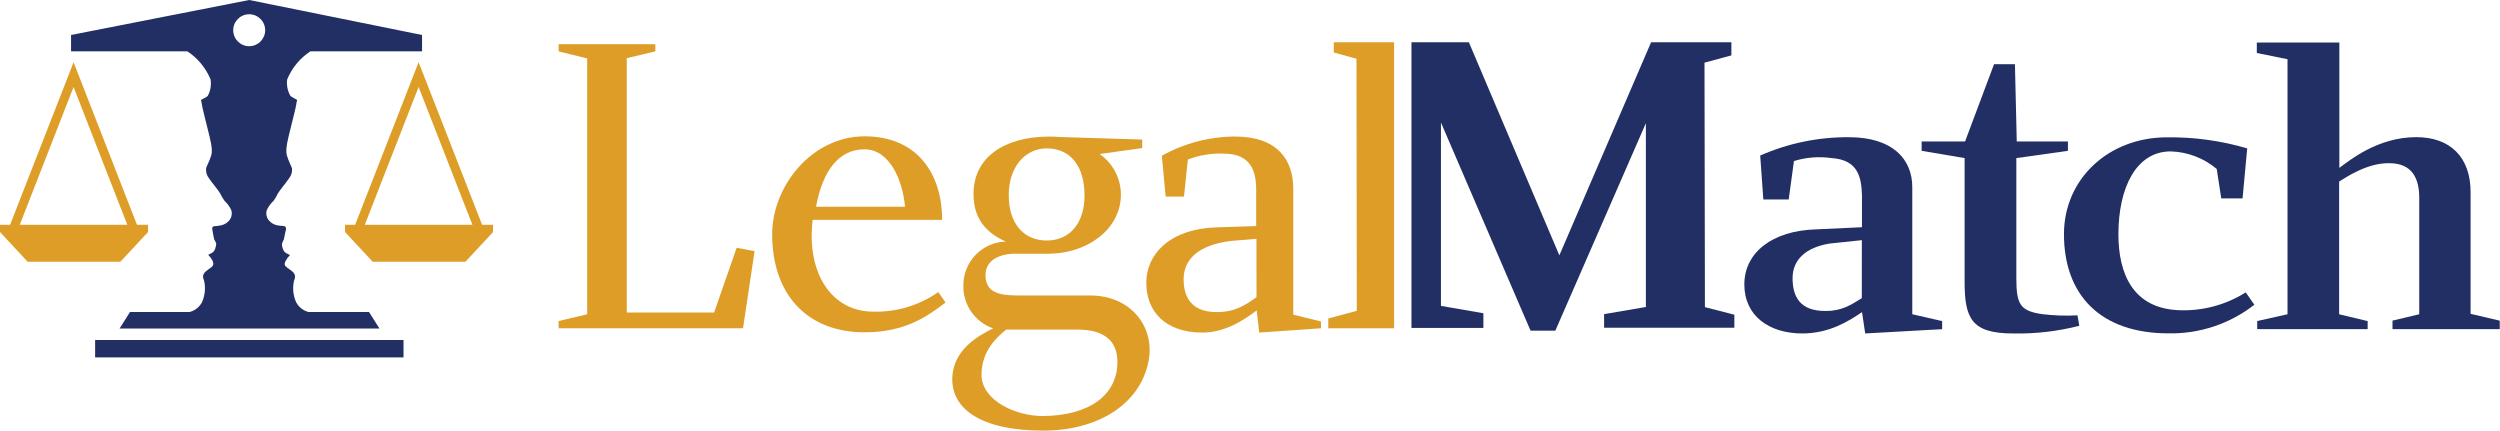
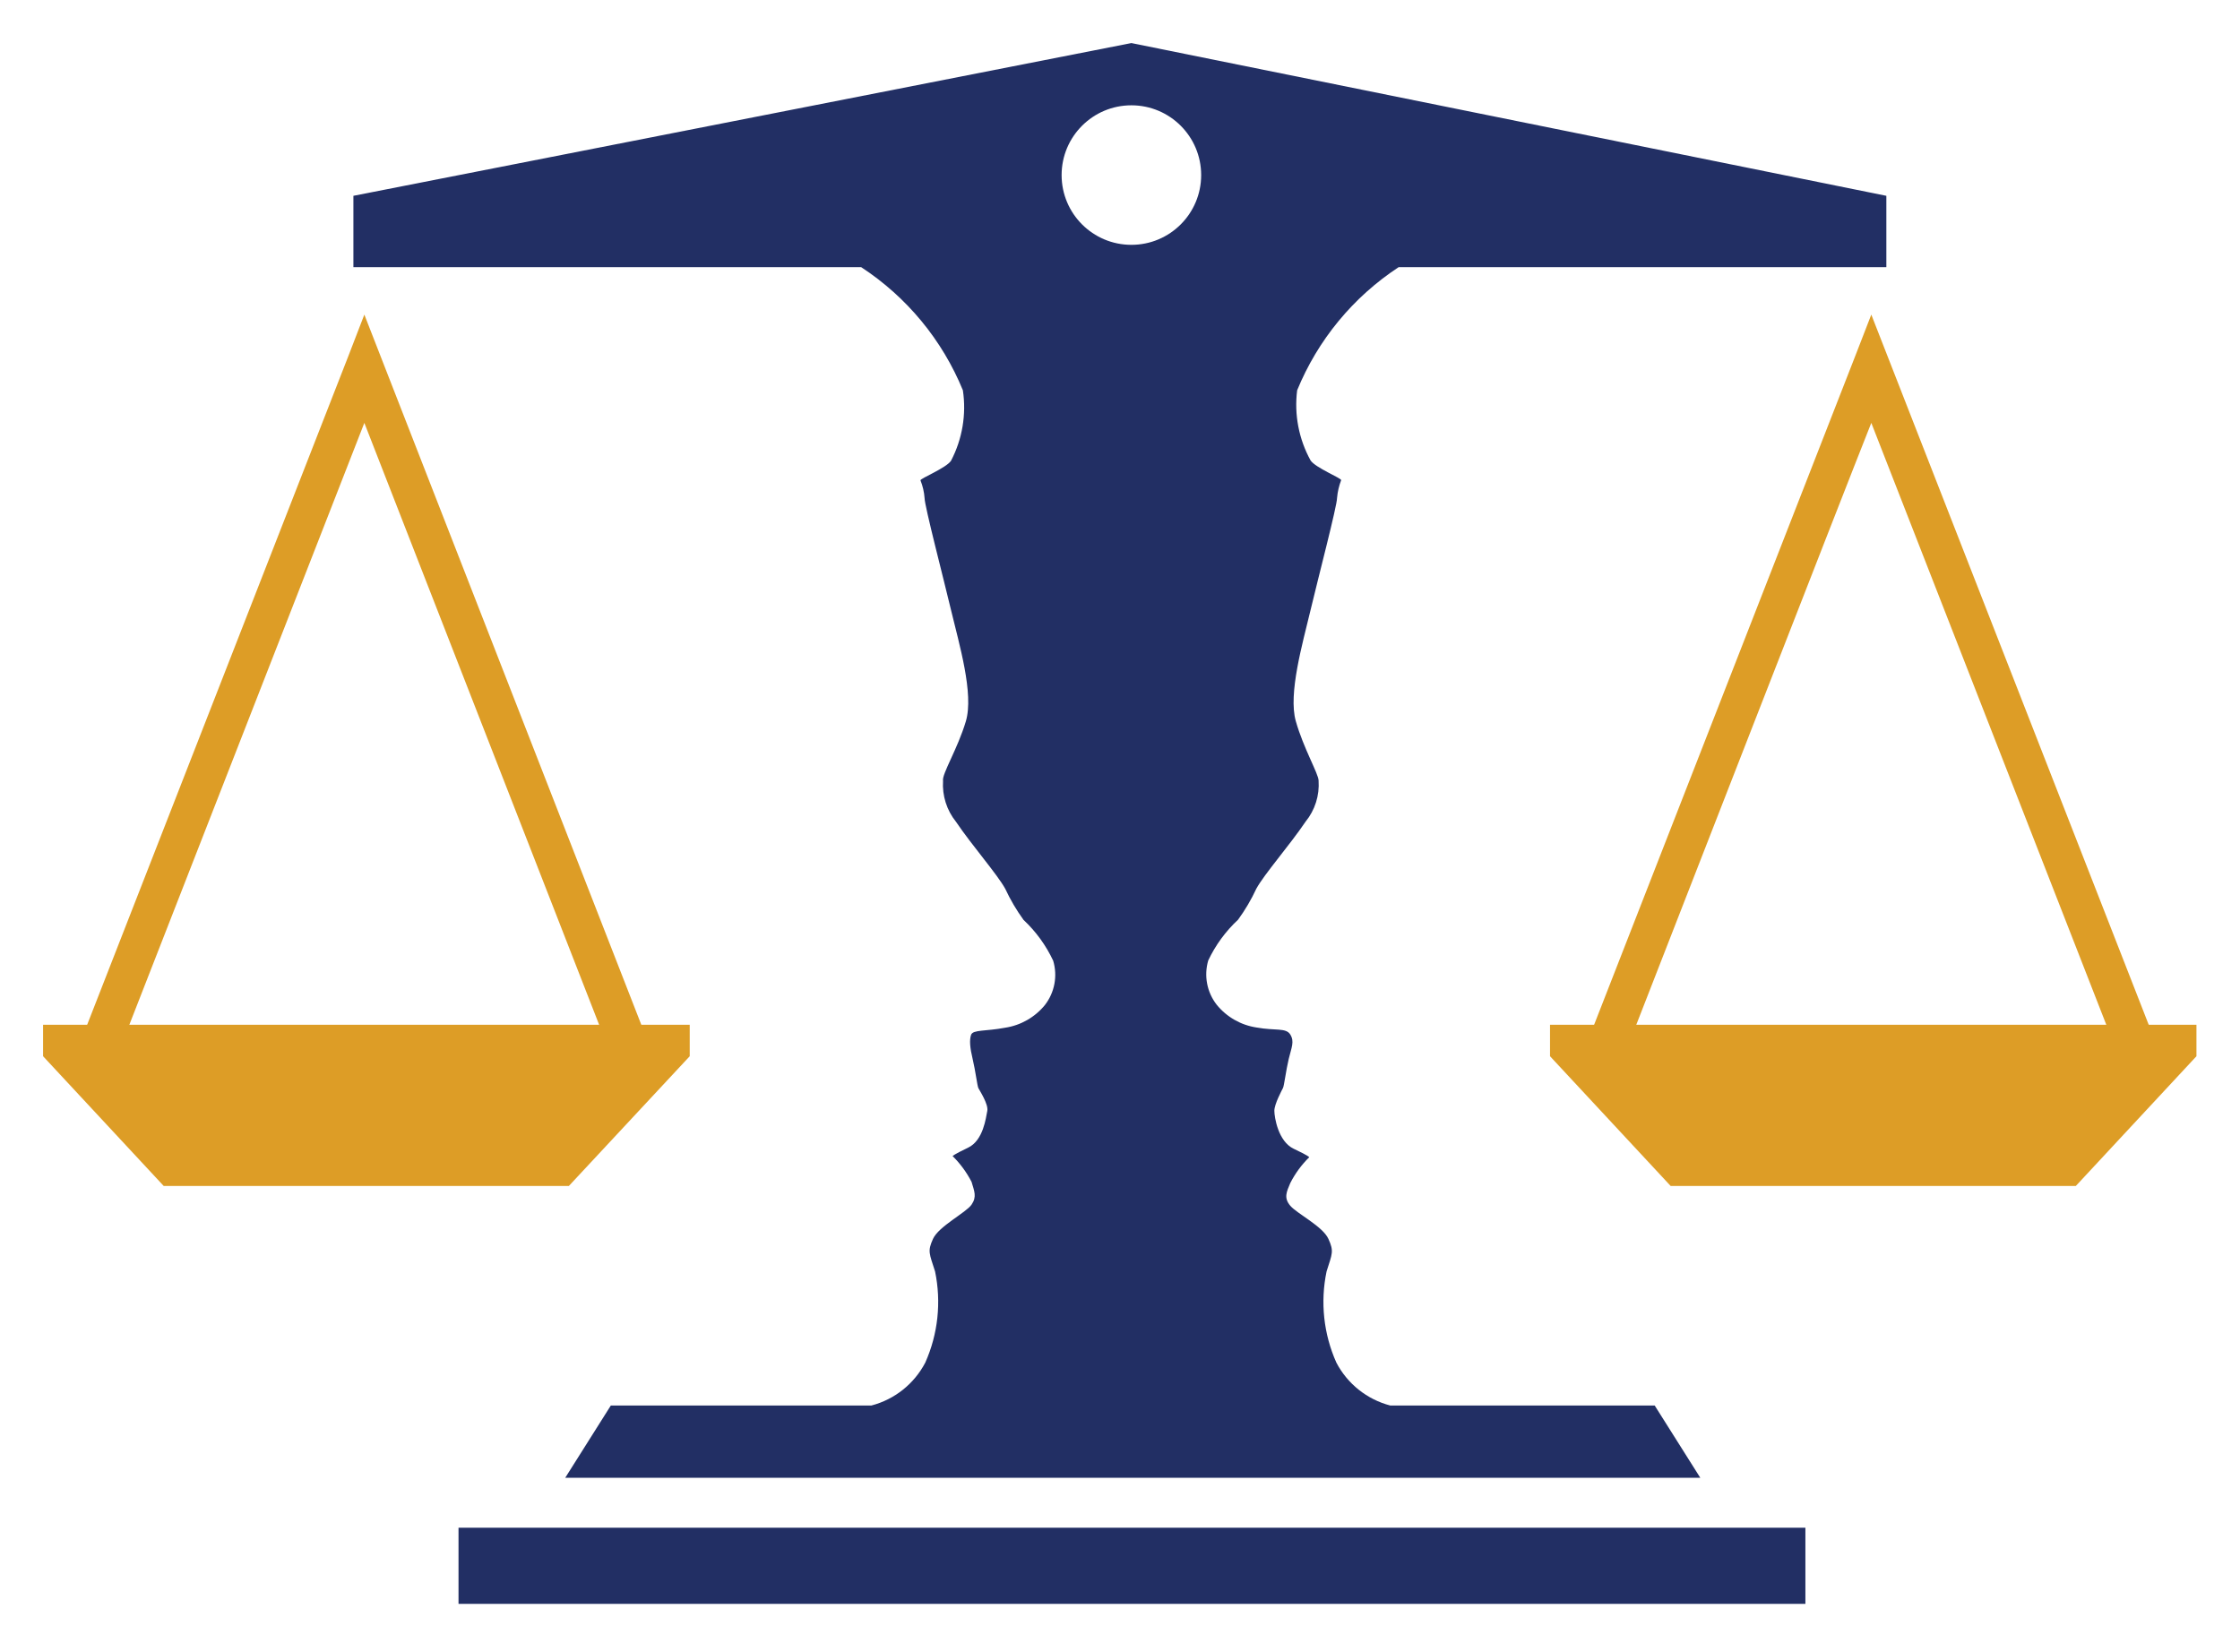
- <svg xmlns="http://www.w3.org/2000/svg" id="Layer_1" data-name="Layer 1" viewBox="0 0 478.85 82.46">
+ <svg xmlns="http://www.w3.org/2000/svg" id="Layer_1" viewBox="-1.889 -1.889 98.239 72.456">
  <defs>
    <style>.cls-1{fill:#dd9d26;}.cls-2{fill:#222f64;}</style>
  </defs>
  <path class="cls-1" d="M14.09,16.66l10.57,27.1h1.85L14.09,11.91,13.4,13.7,1.66,43.76H3.51Z" />
  <polygon class="cls-1" points="28.36 44.44 28.36 43.06 0 43.06 0 44.44 5.29 50.13 23.06 50.13 28.36 44.44" />
  <path class="cls-1" d="M80.18,16.66l10.58,27.1h1.86L80.18,11.91l-.69,1.78L67.75,43.76H69.6C70.77,40.77,79,19.62,80.18,16.66Z" />
  <polygon class="cls-1" points="94.44 44.44 94.44 43.06 66.09 43.06 66.09 44.44 71.38 50.13 89.15 50.13 94.44 44.44" />
  <path class="cls-2" d="M18.22,68.46H77.29V65.12H18.22ZM47.73,0h0L13.61,6.7V9.83H35.88a11.8,11.8,0,0,1,4.46,5.4,5.06,5.06,0,0,1-.52,3.09c-.21.32-1.36.78-1.34.86a2.6,2.6,0,0,1,.18.78c0,.34.83,3.52,1.17,4.95s1,3.63.64,4.84-1.06,2.32-1,2.61a2.6,2.6,0,0,0,.57,1.8c.71,1.05,1.81,2.3,2.16,2.94a8.19,8.19,0,0,0,.8,1.36,5.87,5.87,0,0,1,1.3,1.79,2.16,2.16,0,0,1-.36,1.94,2.79,2.79,0,0,1-1.75,1c-.84.16-1.41.08-1.49.31s-.05.57.07,1.07.2,1.17.25,1.27.45.71.39,1-.17,1.29-.84,1.61-.68.37-.68.37a4.48,4.48,0,0,1,.83,1.13c.12.41.24.65,0,1s-1.44.95-1.69,1.5-.16.64.09,1.43a6.55,6.55,0,0,1-.43,4,3.73,3.73,0,0,1-2.36,1.88H24.9l-2,3.17H72.68l-2-3.17H59.08a3.73,3.73,0,0,1-2.36-1.88,6.53,6.53,0,0,1-.43-4c.25-.79.33-.88.08-1.43S55,51.35,54.7,51s-.16-.62,0-1a4.34,4.34,0,0,1,.83-1.13s0-.05-.68-.37S54,47.12,54,46.83s.33-.9.38-1,.13-.77.25-1.27.26-.76.07-1.07-.65-.16-1.48-.31a2.79,2.79,0,0,1-1.75-1,2.17,2.17,0,0,1-.37-1.94,5.88,5.88,0,0,1,1.31-1.79,8.13,8.13,0,0,0,.8-1.36c.35-.64,1.45-1.89,2.16-2.94a2.57,2.57,0,0,0,.57-1.8c0-.29-.66-1.41-1-2.61s.3-3.41.64-4.84,1.17-4.6,1.17-4.95a2.91,2.91,0,0,1,.18-.78c0-.09-1.12-.54-1.34-.86A5.06,5.06,0,0,1,55,15.23a11.82,11.82,0,0,1,4.45-5.4H80.84V6.7ZM44.67,5.79a3.06,3.06,0,1,1,3.06,3.06A3.06,3.06,0,0,1,44.67,5.79Z" />
-   <path class="cls-1" d="M107,62.88V61.49l5.47-1.3v-49L107,9.84V8.46h18.52V9.84l-5.47,1.3V59.86h16.73l4.32-12.4,3.43.65-2.21,14.77Z" />
-   <path class="cls-1" d="M167.23,59.69a20.68,20.68,0,0,0,12.49-3.75l1.39,2c-3.35,2.53-7.59,5.71-15.5,5.71-11.1,0-17.71-7.35-17.71-18.77,0-9.22,7.59-18.77,17.71-18.77,10.28,0,14.85,7.43,14.85,16h-24.8C154.42,52.43,159.4,59.69,167.23,59.69ZM165.6,28.6c-4.9,0-8,4-9.3,11h17.05C172.94,34.65,170.42,28.6,165.6,28.6Z" />
-   <path class="cls-1" d="M194.76,48.6c-3.1-.09-6,1.14-6,4.07,0,3.27,2.45,3.92,6.12,3.92h13.87c8.07,0,12.65,6.29,11.18,12.89-1.71,8-9.71,13-20.08,13-12.23,0-17.45-4.32-17.45-9.79,0-5.79,5.22-8.49,7.83-9.79a8.5,8.5,0,0,1-5.71-8.24,8.39,8.39,0,0,1,8.15-8.4c-3.1-1.31-6.2-3.84-6.2-9-.08-7.1,5.88-11.1,14.52-11.1a15,15,0,0,1,1.88.08l15.91.49v1.63l-8.16,1.14a9.51,9.51,0,0,1,4.08,7.75c0,6.61-6.36,11.26-13.71,11.35ZM188,71.77c0,4.89,6.45,7.92,11.75,7.92,9-.08,14.28-4.08,14.28-10.36,0-3.92-2.37-6.2-7.67-6.2H192.72C191.25,64.35,188,67,188,71.77Zm5.22-34.35c0,5.38,2.85,8.65,7.25,8.65s7.26-3.27,7.26-8.65-2.53-9-7.26-9C196.31,28.45,193.21,32,193.21,37.42Z" />
-   <path class="cls-1" d="M234.38,29.42a17.2,17.2,0,0,0-6.86,1.14l-.74,7.1h-3.51l-.73-7.83a29,29,0,0,1,14-3.68c8.16,0,11.17,4.49,11.17,10V60.27l5.31,1.3v1.31l-11.83.82-.49-4.24c-2.37,1.79-6,4.24-10.37,4.24-7.1,0-10.77-4-10.77-9.55,0-5.22,4.16-10.28,13.46-10.6l7.59-.25V37C240.66,33.83,240.33,29.42,234.38,29.42Zm6.28,16.32-4.89.41c-6.53.81-9.06,3.75-9.06,7.34s1.63,6.29,6.37,6.29c3.51,0,5.55-1.39,7.59-2.86Z" />
-   <polygon class="cls-1" points="255.48 8.1 255.48 10.06 259.82 11.25 259.88 59.53 254.42 61 254.42 62.88 267.02 62.88 267.02 8.1 255.48 8.1" />
-   <path class="cls-2" d="M326.48,12l5.15-1.39V8.1H316.25L298.68,48.91,281.35,8.1h-11V62.81h13.78V60L276,58.59V23.47l17.16,39.86h4.75L315.25,23.6c0,4.28,0,34.43,0,35.2l-8,1.37v2.61H332.2V60.28l-5.64-1.45C326.56,58.08,326.48,12.72,326.48,12Z" />
-   <path class="cls-2" d="M350.81,30.28a16.41,16.41,0,0,0-7.2.57l-1,7.36h-4.86l-.6-8.42a41.47,41.47,0,0,1,17-3.51c8.41,0,12.13,4.25,12.13,9.56V60.19L372,61.5v1.55l-14.74.82-.61-4.09c-2.51,1.71-6.24,4.09-11.44,4.09-6.33,0-11.1-3.35-11.1-9.4s5.29-10.3,13.78-10.54l8.75-.41V37.39C356.53,34,355.93,30.6,350.81,30.28ZM356.62,46l-6.16.65c-4.59.74-7.11,3.11-7.11,6.62s1.39,6.37,6.41,6.29c3.12,0,4.86-1.23,6.85-2.45Z" />
-   <path class="cls-2" d="M385.57,63.87c-8.06,0-9.27-3-9.27-10V30.28l-8.23-1.39v-1.8h8.32l5.55-14.79h4l.35,14.79h9.8v1.8l-9.88,1.39V53.16c0,5,.61,6.37,4.86,7a38.82,38.82,0,0,0,6.85.24l.35,2A47.06,47.06,0,0,1,385.57,63.87Z" />
-   <path class="cls-2" d="M415.76,29c-6.59,0-10,6.95-10,15.86,0,7.68,2.86,14.14,11.44,14.55A22.28,22.28,0,0,0,430.15,56l1.65,2.37a25.91,25.91,0,0,1-16.47,5.48c-12.92,0-20-7.27-20-19,0-10.54,8.49-18.55,19.76-18.55a52.21,52.21,0,0,1,15.34,2.12L429.54,38h-4.08l-.87-5.64A14.32,14.32,0,0,0,415.76,29Z" />
-   <path class="cls-2" d="M473.22,60.11V36.81c0-6.7-3.9-10.54-10.4-10.54-7.45,0-12.83,4.5-14.74,5.88v-24H432.27v2l5.88,1.19,0,4.66V60.19l-5.8,1.3v1.55h21.15V61.5l-5.46-1.3V34.77c1.47-.9,5.46-3.6,9.62-3.51,4.42,0,5.72,3,5.72,6.62V60.19l-5.12,1.22v1.63h20.54V61.42Z" />
</svg>
